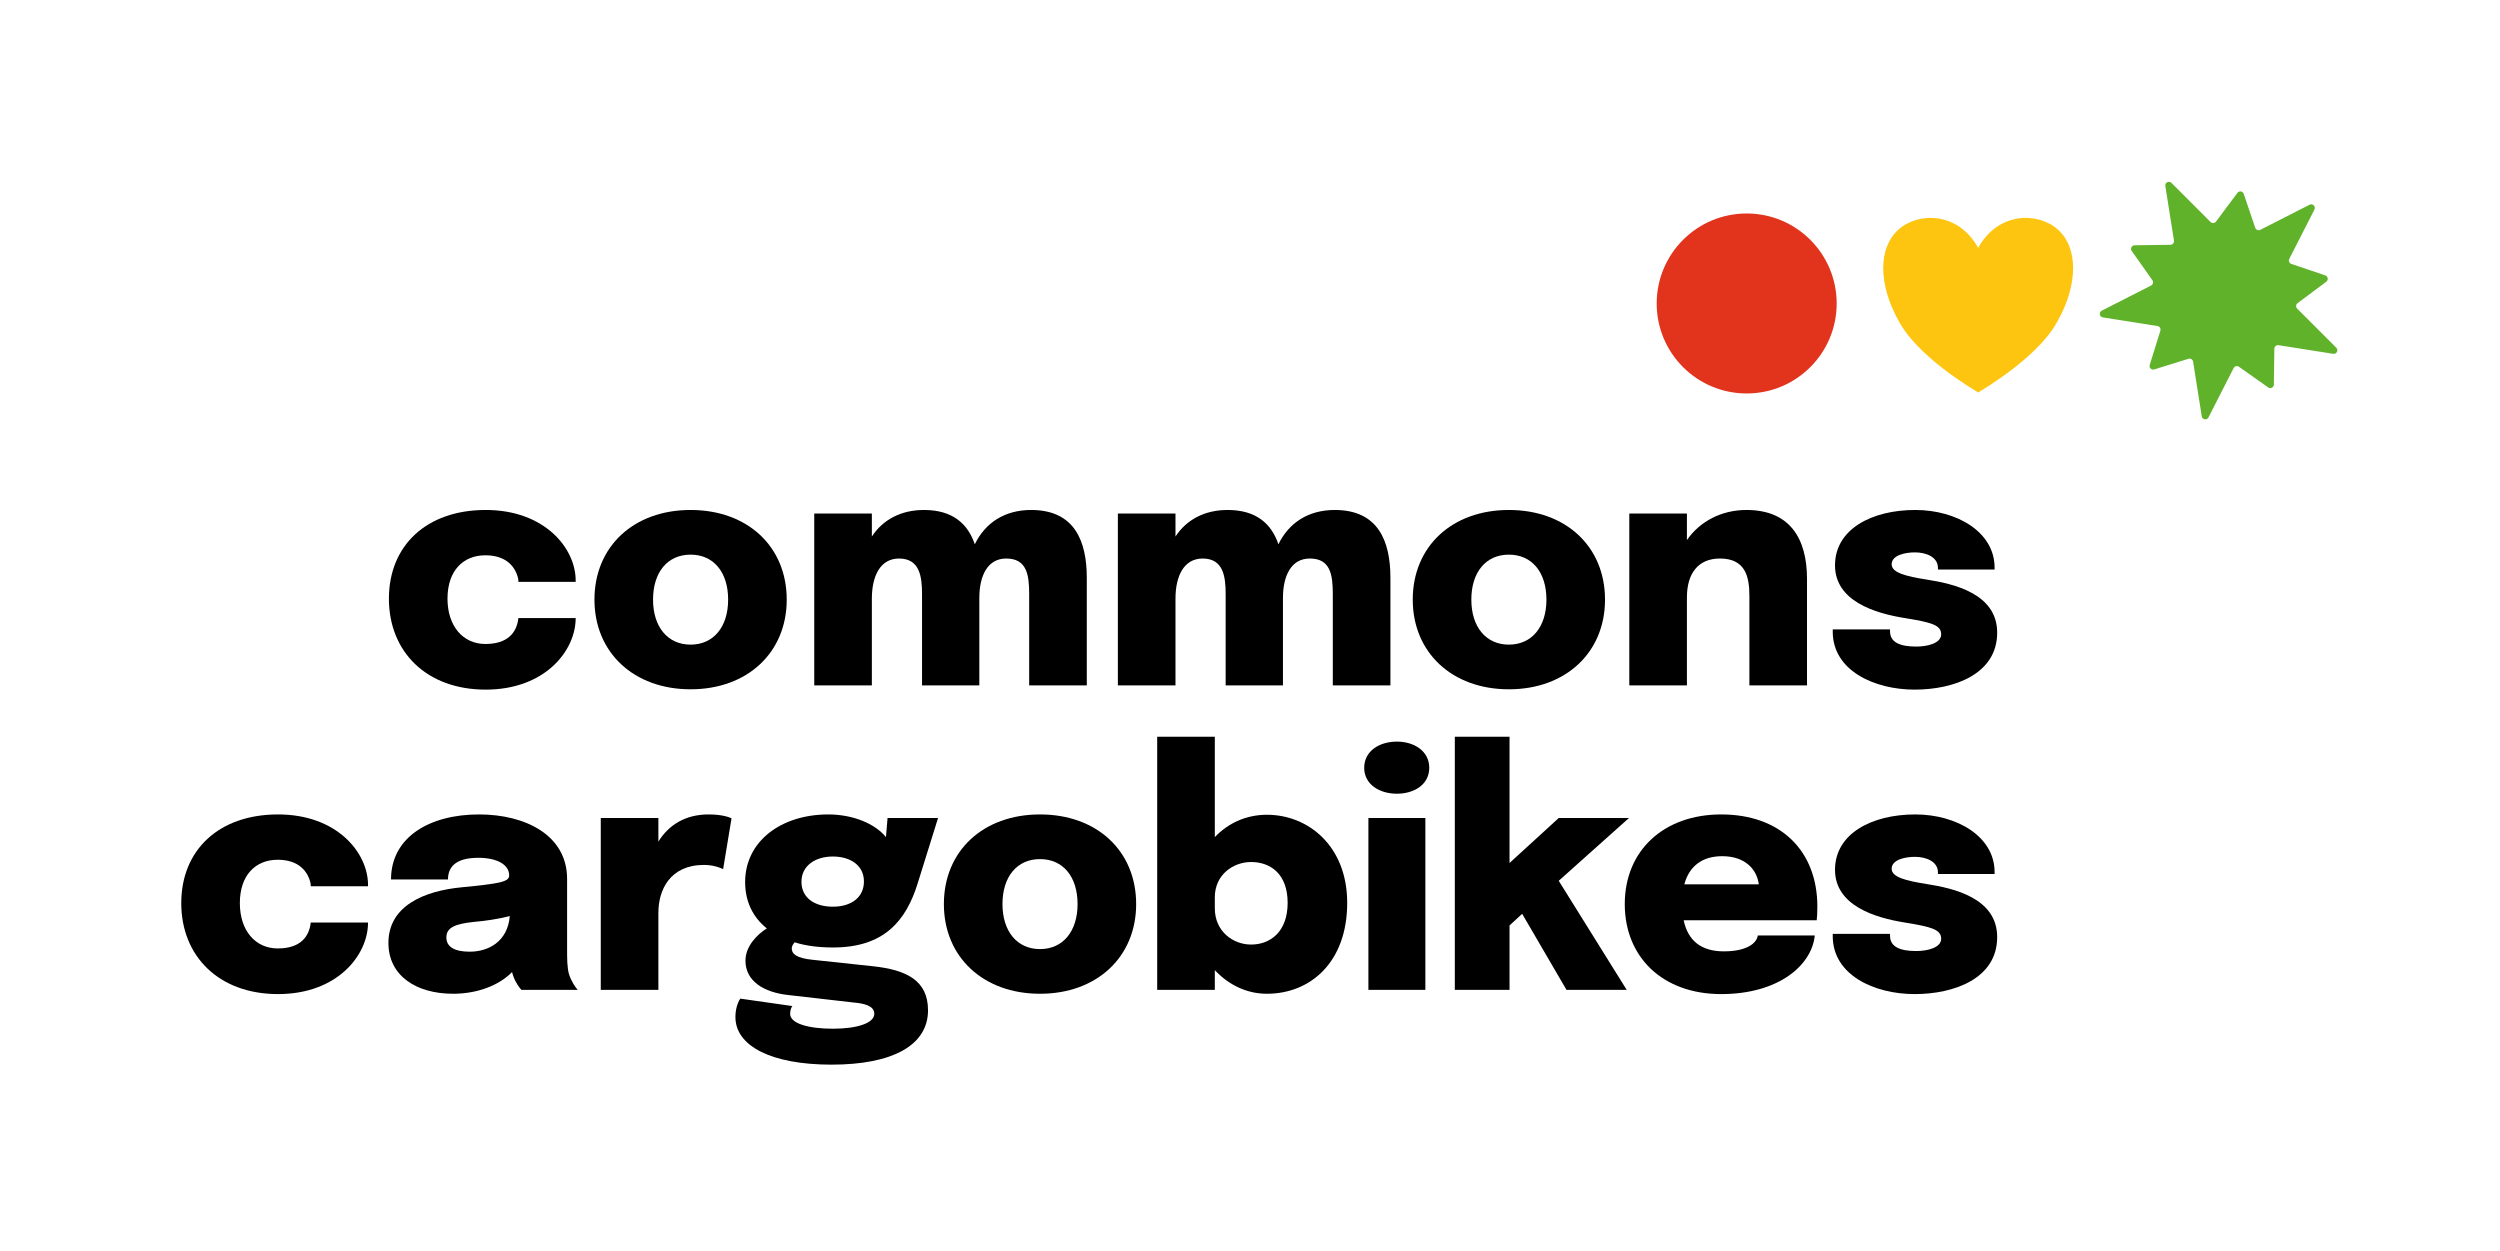
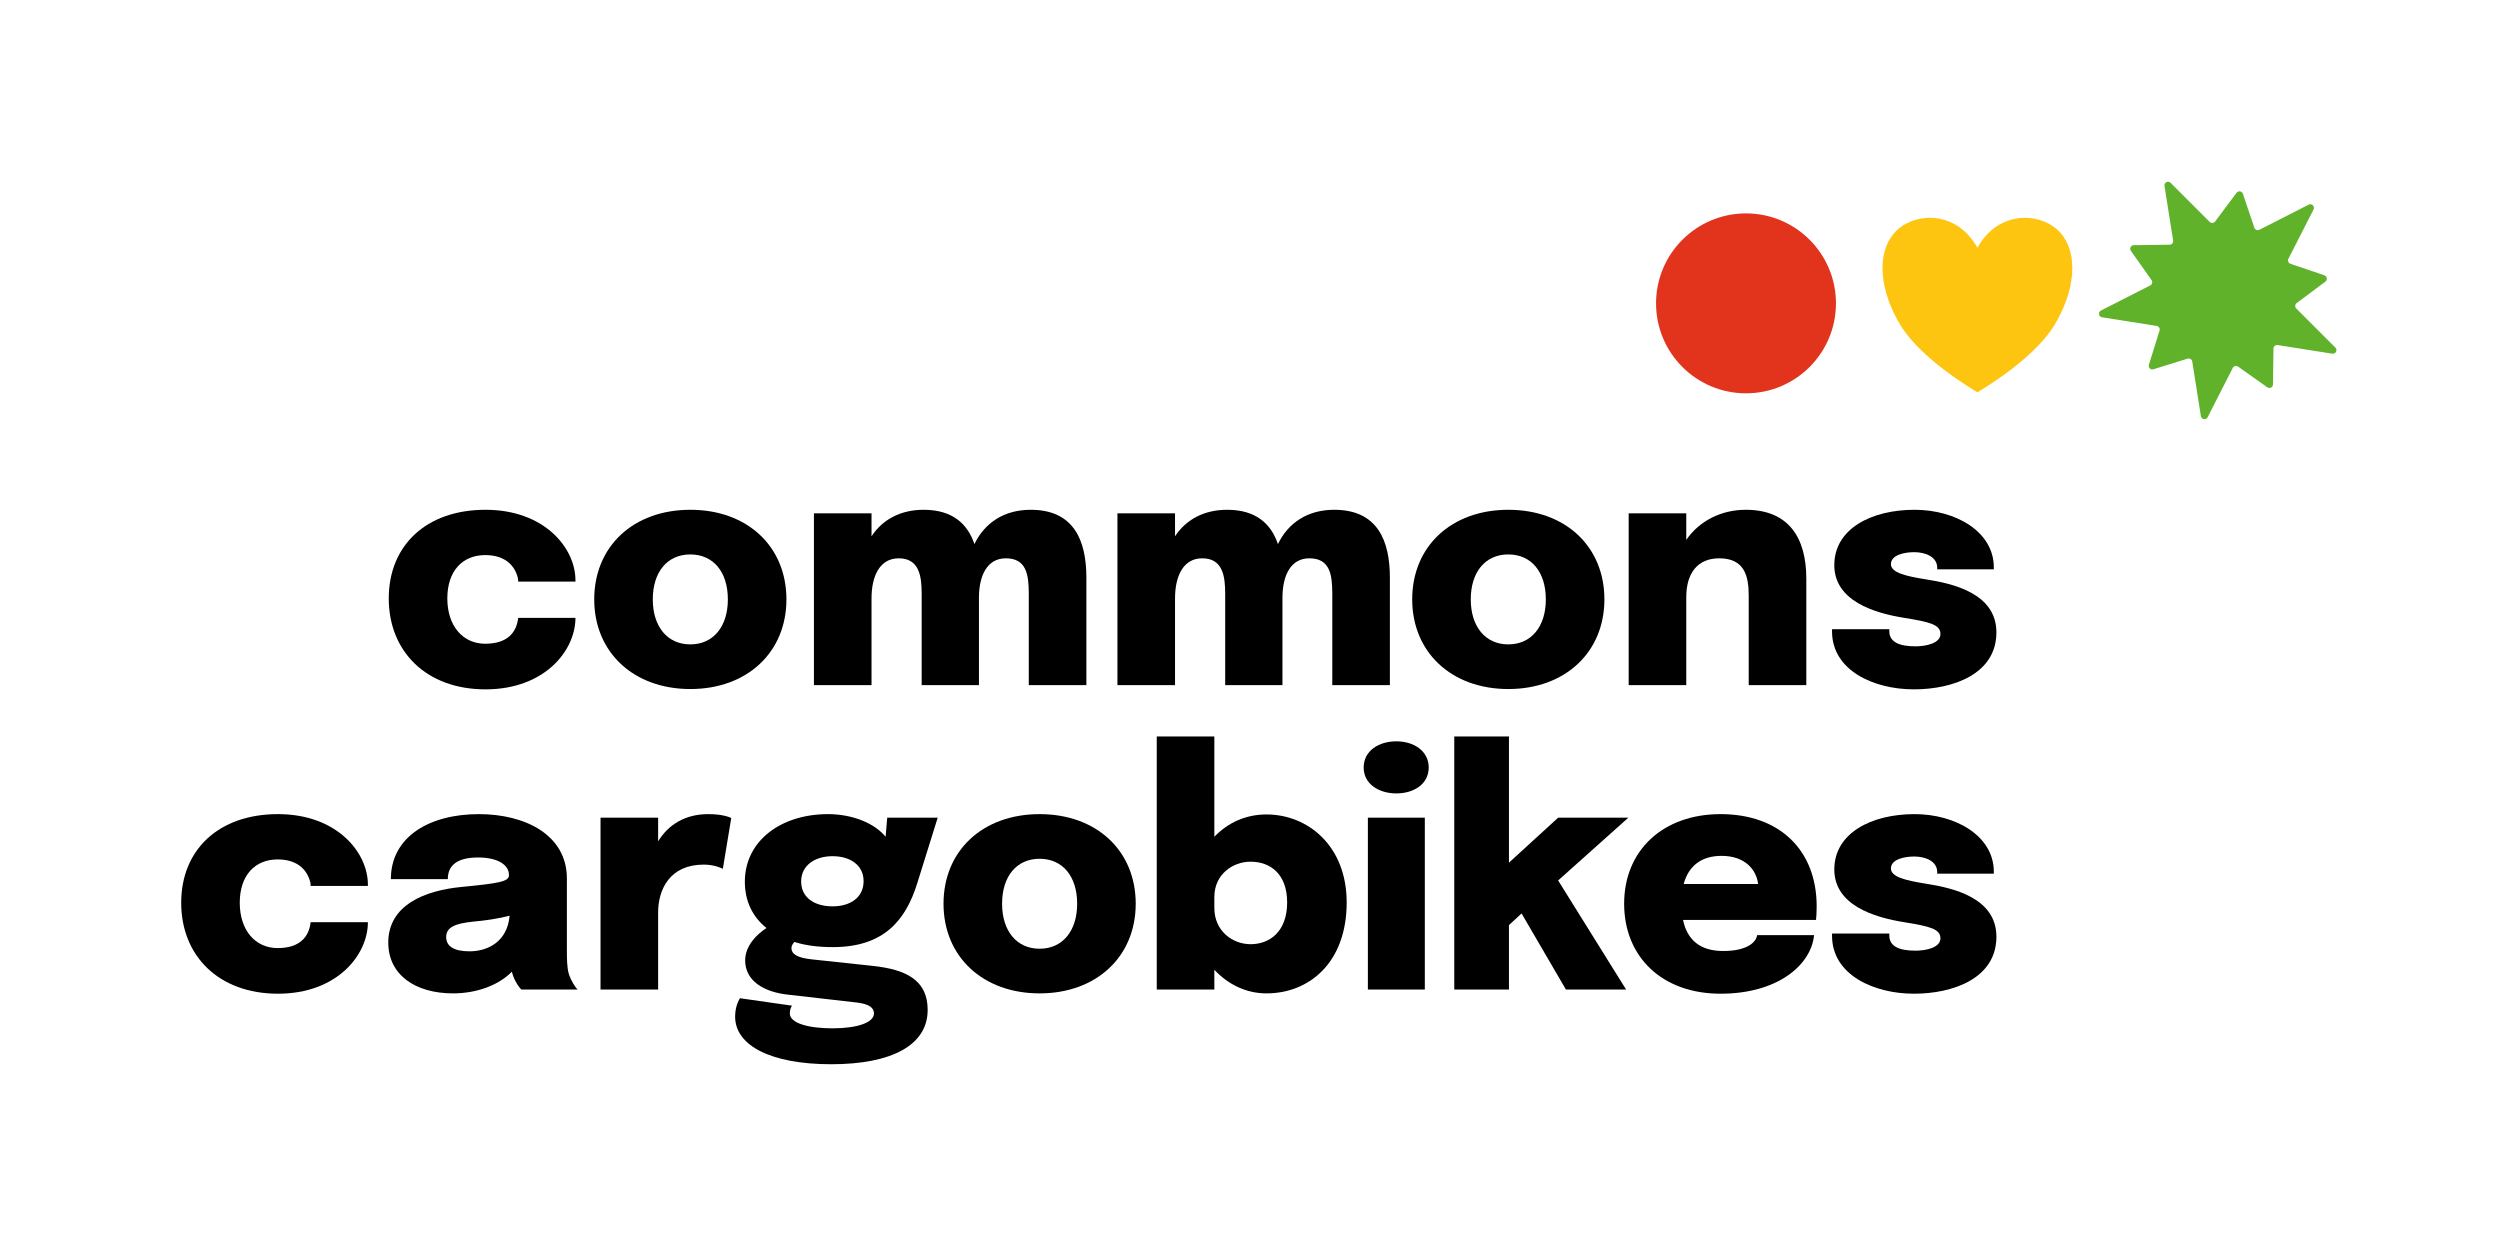
- <svg xmlns="http://www.w3.org/2000/svg" width="100%" height="100%" viewBox="0 0 2599 1300" version="1.1" xml:space="preserve" style="fill-rule:evenodd;clip-rule:evenodd;stroke-linejoin:round;stroke-miterlimit:2;">
-   <rect id="commonscargobikes" x="0.496" y="0.321" width="2598.43" height="1299.21" style="fill:none;" />
-   <g transform="matrix(6.73787,0,0,6.73787,-4020.95,-3381.5)">
+ <svg xmlns="http://www.w3.org/2000/svg" width="100%" height="100%" viewBox="0 0 624 312" version="1.1" xml:space="preserve" style="fill-rule:evenodd;clip-rule:evenodd;stroke-linejoin:round;stroke-miterlimit:2;">
+   <rect id="commonscargobikes" x="0.119" y="0.077" width="623.622" height="311.811" style="fill:none;" />
+   <g transform="matrix(1.61709,0,0,1.61709,-965.029,-811.56)">
    <g transform="matrix(49.9432,0,0,49.9432,655.326,607.619)">
      <path d="M0.328,0.013c0.183,-0 0.278,-0.12 0.278,-0.221l-0.177,-0c-0.005,0.045 -0.033,0.08 -0.102,0.08c-0.069,0 -0.117,-0.055 -0.117,-0.14c0,-0.086 0.048,-0.134 0.117,-0.134c0.066,0 0.093,0.037 0.101,0.071c0.001,0.004 0.001,0.007 0.001,0.011l0.177,0l-0,-0.004c-0,-0.1 -0.096,-0.218 -0.278,-0.218c-0.183,0 -0.299,0.11 -0.299,0.274c0,0.164 0.116,0.281 0.299,0.281Z" style="fill-rule:nonzero;" />
    </g>
    <g transform="matrix(49.9432,0,0,49.9432,687.04,607.619)">
      <path d="M0.326,0.012c0.176,0 0.297,-0.114 0.297,-0.277c0,-0.164 -0.121,-0.277 -0.297,-0.277c-0.176,0 -0.297,0.113 -0.297,0.277c0,0.163 0.121,0.277 0.297,0.277Zm0,-0.138c-0.071,0 -0.116,-0.055 -0.116,-0.139c0,-0.085 0.045,-0.139 0.116,-0.139c0.071,0 0.116,0.054 0.116,0.139c0,0.084 -0.045,0.139 -0.116,0.139Z" style="fill-rule:nonzero;" />
    </g>
    <g transform="matrix(49.9432,0,0,49.9432,719.603,607.619)">
      <path d="M0.056,-0l0.178,-0l-0,-0.268c-0,-0.07 0.026,-0.124 0.084,-0.124c0.064,-0 0.071,0.056 0.071,0.11l-0,0.282l0.177,-0l-0,-0.27c-0,-0.068 0.025,-0.122 0.083,-0.122c0.063,-0 0.071,0.049 0.071,0.109l-0,0.283l0.178,-0l0,-0.332c0,-0.113 -0.037,-0.21 -0.172,-0.21c-0.082,0 -0.142,0.04 -0.174,0.106c-0.021,-0.062 -0.067,-0.106 -0.157,-0.106c-0.071,0 -0.127,0.03 -0.161,0.082l-0,-0.071l-0.178,-0l-0,0.531Z" style="fill-rule:nonzero;" />
    </g>
    <g transform="matrix(49.9432,0,0,49.9432,766.45,607.619)">
      <path d="M0.056,-0l0.178,-0l-0,-0.268c-0,-0.07 0.026,-0.124 0.084,-0.124c0.064,-0 0.071,0.056 0.071,0.11l-0,0.282l0.177,-0l-0,-0.27c-0,-0.068 0.025,-0.122 0.083,-0.122c0.063,-0 0.071,0.049 0.071,0.109l-0,0.283l0.178,-0l0,-0.332c0,-0.113 -0.037,-0.21 -0.172,-0.21c-0.082,0 -0.142,0.04 -0.174,0.106c-0.021,-0.062 -0.067,-0.106 -0.157,-0.106c-0.071,0 -0.127,0.03 -0.161,0.082l-0,-0.071l-0.178,-0l-0,0.531Z" style="fill-rule:nonzero;" />
    </g>
    <g transform="matrix(49.9432,0,0,49.9432,813.296,607.619)">
      <path d="M0.326,0.012c0.176,0 0.297,-0.114 0.297,-0.277c0,-0.164 -0.121,-0.277 -0.297,-0.277c-0.176,0 -0.297,0.113 -0.297,0.277c0,0.163 0.121,0.277 0.297,0.277Zm0,-0.138c-0.071,0 -0.116,-0.055 -0.116,-0.139c0,-0.085 0.045,-0.139 0.116,-0.139c0.071,0 0.116,0.054 0.116,0.139c0,0.084 -0.045,0.139 -0.116,0.139Z" style="fill-rule:nonzero;" />
    </g>
    <g transform="matrix(49.9432,0,0,49.9432,845.36,607.619)">
      <path d="M0.056,-0l0.178,-0l-0,-0.272c-0,-0.073 0.034,-0.12 0.102,-0.12c0.078,-0 0.091,0.055 0.091,0.115l0,0.277l0.178,-0l0,-0.329c0,-0.126 -0.054,-0.213 -0.187,-0.213c-0.077,0 -0.144,0.035 -0.184,0.093l-0,-0.082l-0.178,-0l-0,0.531Z" style="fill-rule:nonzero;" />
    </g>
    <g transform="matrix(49.9432,0,0,49.9432,878.098,607.619)">
      <path d="M0.282,0.013c0.122,-0 0.255,-0.048 0.255,-0.176c-0,-0.121 -0.135,-0.151 -0.218,-0.164c-0.063,-0.01 -0.108,-0.021 -0.108,-0.047c-0,-0.029 0.043,-0.037 0.072,-0.037c0.034,-0 0.071,0.014 0.071,0.048l0,0.005l0.175,0l0,-0.006c0,-0.11 -0.117,-0.178 -0.245,-0.178c-0.134,0 -0.248,0.059 -0.248,0.171c0,0.11 0.122,0.148 0.216,0.163c0.08,0.013 0.112,0.021 0.112,0.05c0,0.028 -0.043,0.038 -0.077,0.038c-0.05,0 -0.081,-0.013 -0.081,-0.047l0,-0.006l-0.177,0l0,0.007c0,0.12 0.128,0.179 0.253,0.179Z" style="fill-rule:nonzero;" />
    </g>
    <g transform="matrix(49.9432,0,0,49.9432,623.288,654.595)">
      <path d="M0.328,0.013c0.183,-0 0.278,-0.12 0.278,-0.221l-0.177,-0c-0.005,0.045 -0.033,0.08 -0.102,0.08c-0.069,0 -0.117,-0.055 -0.117,-0.14c0,-0.086 0.048,-0.134 0.117,-0.134c0.066,0 0.093,0.037 0.101,0.071c0.001,0.004 0.001,0.007 0.001,0.011l0.177,0l-0,-0.004c-0,-0.1 -0.096,-0.218 -0.278,-0.218c-0.183,0 -0.299,0.11 -0.299,0.274c0,0.164 0.116,0.281 0.299,0.281Z" style="fill-rule:nonzero;" />
    </g>
    <g transform="matrix(49.9432,0,0,49.9432,655.001,654.595)">
      <path d="M0.234,0.012c0.073,-0 0.141,-0.025 0.182,-0.067c0.001,0.004 0.002,0.008 0.004,0.013c0.007,0.02 0.019,0.036 0.025,0.042l0.174,0c-0.006,-0.006 -0.019,-0.024 -0.027,-0.048c-0.006,-0.021 -0.006,-0.048 -0.006,-0.077l-0,-0.218c-0,-0.135 -0.129,-0.199 -0.272,-0.199c-0.153,0 -0.272,0.07 -0.272,0.201l0.176,0c0,-0.045 0.032,-0.067 0.094,-0.067c0.059,-0 0.095,0.022 0.095,0.054l-0,0.001c-0,0.02 -0.034,0.025 -0.146,0.036c-0.116,0.011 -0.227,0.057 -0.227,0.172c0,0.1 0.084,0.157 0.2,0.157Zm0.051,-0.13c-0.047,-0 -0.072,-0.015 -0.072,-0.044c0,-0.031 0.028,-0.042 0.085,-0.048c0.036,-0.003 0.076,-0.009 0.111,-0.018c-0.007,0.08 -0.067,0.11 -0.124,0.11Z" style="fill-rule:nonzero;" />
    </g>
    <g transform="matrix(49.9432,0,0,49.9432,686.665,654.595)">
      <path d="M0.056,-0l0.178,-0l0,-0.238c0,-0.071 0.036,-0.148 0.141,-0.148c0.031,0 0.053,0.01 0.059,0.013l0.026,-0.157c-0.006,-0.003 -0.028,-0.012 -0.071,-0.012c-0.071,0 -0.123,0.032 -0.155,0.084l0,-0.073l-0.178,-0l-0,0.531Z" style="fill-rule:nonzero;" />
    </g>
    <g transform="matrix(49.9432,0,0,49.9432,709.939,654.595)">
      <path d="M0.431,-0.073l-0.187,-0.02c-0.049,-0.005 -0.064,-0.018 -0.064,-0.035c-0,-0.007 0.004,-0.013 0.009,-0.019c0.034,0.011 0.074,0.016 0.119,0.016c0.157,0 0.225,-0.082 0.261,-0.198l0.063,-0.202l-0.156,-0l-0.005,0.059c-0.034,-0.042 -0.103,-0.07 -0.178,-0.07c-0.146,0 -0.257,0.083 -0.257,0.209c0,0.06 0.024,0.109 0.067,0.143c-0.03,0.019 -0.066,0.055 -0.066,0.1c-0,0.063 0.057,0.098 0.133,0.106l0.201,0.023c0.033,0.003 0.064,0.01 0.064,0.035c0,0.028 -0.051,0.046 -0.128,0.046c-0.075,-0 -0.132,-0.016 -0.132,-0.046c0,-0.012 0.004,-0.021 0.007,-0.024l-0.161,-0.023c-0.009,0.014 -0.015,0.034 -0.015,0.057c0,0.089 0.11,0.147 0.297,0.147c0.187,-0 0.298,-0.059 0.298,-0.168c-0,-0.093 -0.068,-0.125 -0.17,-0.136Zm-0.124,-0.184c-0.056,-0 -0.097,-0.027 -0.097,-0.077c0,-0.049 0.042,-0.078 0.097,-0.078c0.055,0 0.096,0.028 0.096,0.077c-0,0.05 -0.04,0.078 -0.096,0.078Z" style="fill-rule:nonzero;" />
    </g>
    <g transform="matrix(49.9432,0,0,49.9432,740.954,654.595)">
      <path d="M0.326,0.012c0.176,0 0.297,-0.114 0.297,-0.277c0,-0.164 -0.121,-0.277 -0.297,-0.277c-0.176,0 -0.297,0.113 -0.297,0.277c0,0.163 0.121,0.277 0.297,0.277Zm0,-0.138c-0.071,0 -0.116,-0.055 -0.116,-0.139c0,-0.085 0.045,-0.139 0.116,-0.139c0.071,0 0.116,0.054 0.116,0.139c0,0.084 -0.045,0.139 -0.116,0.139Z" style="fill-rule:nonzero;" />
    </g>
    <g transform="matrix(49.9432,0,0,49.9432,772.518,654.595)">
      <path d="M0.056,-0l0.178,-0l0,-0.061c0.042,0.045 0.098,0.073 0.161,0.073c0.133,0 0.248,-0.096 0.248,-0.281c0,-0.175 -0.12,-0.272 -0.248,-0.272c-0.063,-0 -0.119,0.025 -0.161,0.069l0,-0.31l-0.178,0l-0,0.782Zm0.29,-0.395c0.06,-0 0.113,0.037 0.113,0.126c0,0.09 -0.054,0.129 -0.113,0.129c-0.056,0 -0.112,-0.041 -0.112,-0.112l0,-0.034c0,-0.07 0.057,-0.109 0.112,-0.109Z" style="fill-rule:nonzero;" />
    </g>
    <g transform="matrix(49.9432,0,0,49.9432,805.605,654.595)">
      <path d="M0.134,-0.606c0.053,0 0.1,-0.028 0.1,-0.08c0,-0.052 -0.047,-0.081 -0.1,-0.081c-0.054,0 -0.101,0.029 -0.101,0.081c0,0.051 0.047,0.08 0.101,0.08Zm-0.088,0.606l0.176,-0l0,-0.531l-0.176,-0l-0,0.531Z" style="fill-rule:nonzero;" />
    </g>
    <g transform="matrix(49.9432,0,0,49.9432,818.44,654.595)">
      <path d="M0.056,-0l0.169,-0l-0,-0.199l0.039,-0.036l0.137,0.235l0.186,-0l-0.21,-0.337l0.217,-0.194l-0.217,-0l-0.152,0.139l-0,-0.39l-0.169,0l-0,0.782Z" style="fill-rule:nonzero;" />
    </g>
    <g transform="matrix(49.9432,0,0,49.9432,846.009,654.595)">
      <path d="M0.616,-0.168l-0.176,-0c-0.003,0.022 -0.031,0.049 -0.105,0.049c-0.071,0 -0.111,-0.034 -0.124,-0.096l0.411,0c0.001,-0.008 0.002,-0.024 0.002,-0.042c-0,-0.173 -0.114,-0.285 -0.297,-0.285c-0.177,0 -0.298,0.111 -0.298,0.277c0,0.163 0.116,0.278 0.298,0.278c0.177,-0 0.28,-0.089 0.289,-0.181Zm-0.286,-0.245c0.074,0 0.108,0.044 0.113,0.087l-0.23,-0c0.015,-0.056 0.055,-0.087 0.117,-0.087Z" style="fill-rule:nonzero;" />
    </g>
    <g transform="matrix(49.9432,0,0,49.9432,878.098,654.595)">
      <path d="M0.282,0.013c0.122,-0 0.255,-0.048 0.255,-0.176c-0,-0.121 -0.135,-0.151 -0.218,-0.164c-0.063,-0.01 -0.108,-0.021 -0.108,-0.047c-0,-0.029 0.043,-0.037 0.072,-0.037c0.034,-0 0.071,0.014 0.071,0.048l0,0.005l0.175,0l0,-0.006c0,-0.11 -0.117,-0.178 -0.245,-0.178c-0.134,0 -0.248,0.059 -0.248,0.171c0,0.11 0.122,0.148 0.216,0.163c0.08,0.013 0.112,0.021 0.112,0.05c0,0.028 -0.043,0.038 -0.077,0.038c-0.05,0 -0.081,-0.013 -0.081,-0.047l0,-0.006l-0.177,0l0,0.007c0,0.12 0.128,0.179 0.253,0.179Z" style="fill-rule:nonzero;" />
    </g>
  </g>
  <g>
-     <path d="M1909.41,315.495c0,-51.672 -41.889,-93.561 -93.561,-93.561c-51.667,-0 -93.556,41.889 -93.556,93.561c-0,51.671 41.889,93.56 93.556,93.56c51.672,0 93.561,-41.889 93.561,-93.56" style="fill:#e2341d;" />
-     <path d="M2056.51,257.666c20.778,-37.593 62.333,-37.593 83.111,-18.797c20.778,18.797 20.778,56.391 -0,93.984c-14.545,28.195 -51.944,56.39 -83.111,75.187c-31.167,-18.797 -68.566,-46.992 -83.111,-75.187c-20.777,-37.593 -20.777,-75.187 0,-93.984c20.778,-18.796 62.333,-18.796 83.111,18.797Z" style="fill:#fdc50f;" />
-     <path d="M2406.09,217.863l-26.125,51.249c-1.038,2.038 -0.028,4.518 2.135,5.253l35.286,11.953c2.857,0.967 3.457,4.75 1.038,6.555l-29.875,22.301c-1.833,1.363 -2.024,4.038 -0.41,5.653l40.656,40.655c2.568,2.568 0.349,6.918 -3.234,6.351l-56.809,-8.975c-2.257,-0.359 -4.304,1.367 -4.337,3.652l-0.488,37.273c-0.037,3.014 -3.448,4.75 -5.914,3.01l-30.419,-21.51c-1.861,-1.321 -4.466,-0.679 -5.504,1.359l-26.125,51.254c-1.652,3.234 -6.476,2.466 -7.044,-1.121l-8.975,-56.791c-0.358,-2.256 -2.633,-3.676 -4.816,-2.996l-35.588,11.073c-2.885,0.898 -5.592,-1.81 -4.694,-4.694l11.073,-35.584c0.679,-2.182 -0.735,-4.462 -2.992,-4.816l-56.795,-8.979c-3.587,-0.563 -4.355,-5.393 -1.121,-7.04l51.258,-26.129c2.033,-1.038 2.676,-3.639 1.354,-5.504l-21.505,-30.42c-1.744,-2.466 -0.009,-5.876 3.011,-5.913l37.272,-0.489c2.28,-0.028 4.006,-2.08 3.653,-4.336l-8.98,-56.805c-0.568,-3.587 3.787,-5.802 6.351,-3.233l40.655,40.65c1.619,1.619 4.29,1.424 5.658,-0.405l22.295,-29.879c1.81,-2.42 5.588,-1.819 6.556,1.042l11.953,35.281c0.735,2.164 3.219,3.173 5.257,2.136l51.245,-26.12c3.238,-1.652 6.691,1.805 5.044,5.039" style="fill:#61b22b;" />
+     <path d="M458.257,75.719c0,-12.401 -10.053,-22.455 -22.454,-22.455c-12.4,0 -22.454,10.054 -22.454,22.455c0,12.401 10.054,22.454 22.454,22.454c12.401,0 22.454,-10.053 22.454,-22.454" style="fill:#e2341d;" />
+     <path d="M493.563,61.84c4.987,-9.023 14.96,-9.023 19.947,-4.511c4.987,4.511 4.987,13.533 -0,22.556c-3.491,6.767 -12.467,13.533 -19.947,18.045c-7.48,-4.512 -16.456,-11.278 -19.946,-18.045c-4.987,-9.023 -4.987,-18.045 -0,-22.556c4.986,-4.512 14.959,-4.512 19.946,4.511Z" style="fill:#fdc50f;" />
+     <path d="M577.46,52.287l-6.27,12.3c-0.249,0.489 -0.006,1.084 0.513,1.261l8.468,2.868c0.686,0.232 0.83,1.14 0.25,1.574l-7.17,5.352c-0.44,0.327 -0.486,0.969 -0.099,1.356l9.758,9.758c0.616,0.616 0.083,1.66 -0.777,1.524l-13.634,-2.154c-0.541,-0.086 -1.033,0.328 -1.04,0.876l-0.118,8.946c-0.009,0.723 -0.827,1.14 -1.419,0.722l-7.301,-5.162c-0.446,-0.317 -1.072,-0.163 -1.321,0.326l-6.27,12.301c-0.396,0.776 -1.554,0.592 -1.69,-0.269l-2.154,-13.63c-0.086,-0.541 -0.632,-0.882 -1.156,-0.719l-8.541,2.658c-0.692,0.215 -1.342,-0.435 -1.127,-1.127l2.658,-8.54c0.163,-0.524 -0.177,-1.071 -0.718,-1.156l-13.631,-2.155c-0.861,-0.135 -1.045,-1.294 -0.269,-1.689l12.302,-6.272c0.488,-0.249 0.642,-0.873 0.325,-1.321l-5.161,-7.3c-0.419,-0.592 -0.003,-1.41 0.722,-1.419l8.946,-0.118c0.547,-0.006 0.961,-0.499 0.876,-1.04l-2.155,-13.633c-0.136,-0.861 0.909,-1.393 1.524,-0.777l9.758,9.757c0.388,0.388 1.029,0.341 1.357,-0.098l5.351,-7.171c0.435,-0.58 1.341,-0.436 1.574,0.25l2.868,8.468c0.177,0.519 0.773,0.762 1.262,0.513l12.299,-6.269c0.777,-0.397 1.606,0.433 1.21,1.209" style="fill:#61b22b;" />
  </g>
</svg>
